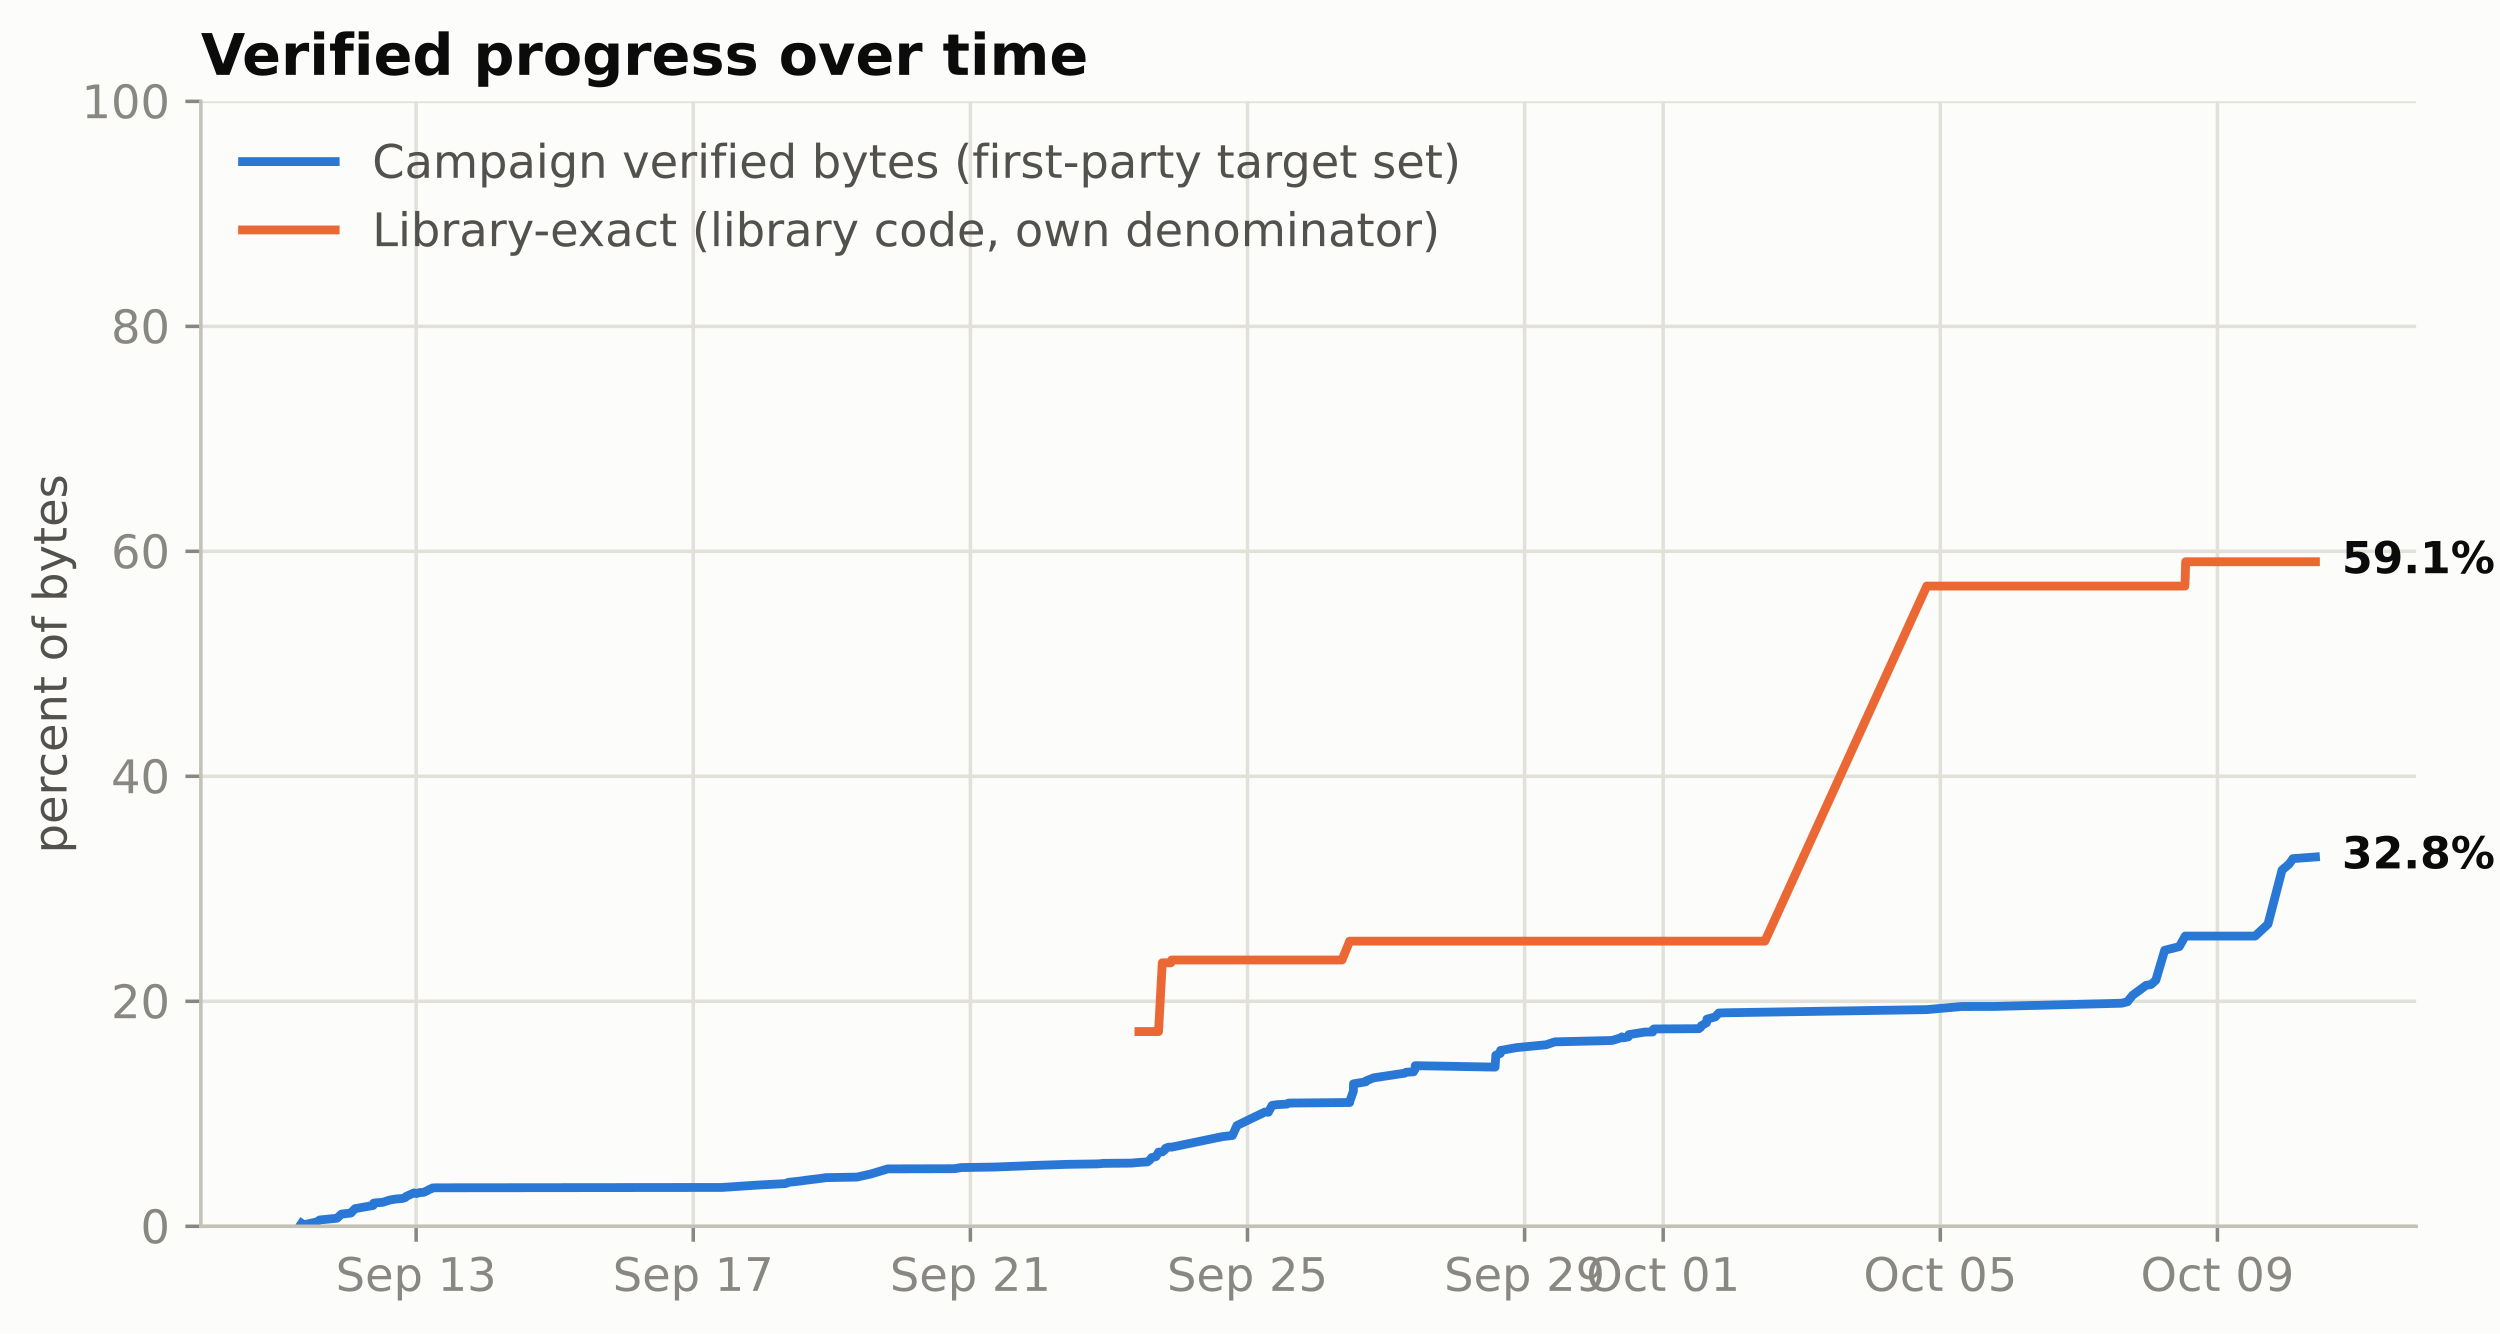
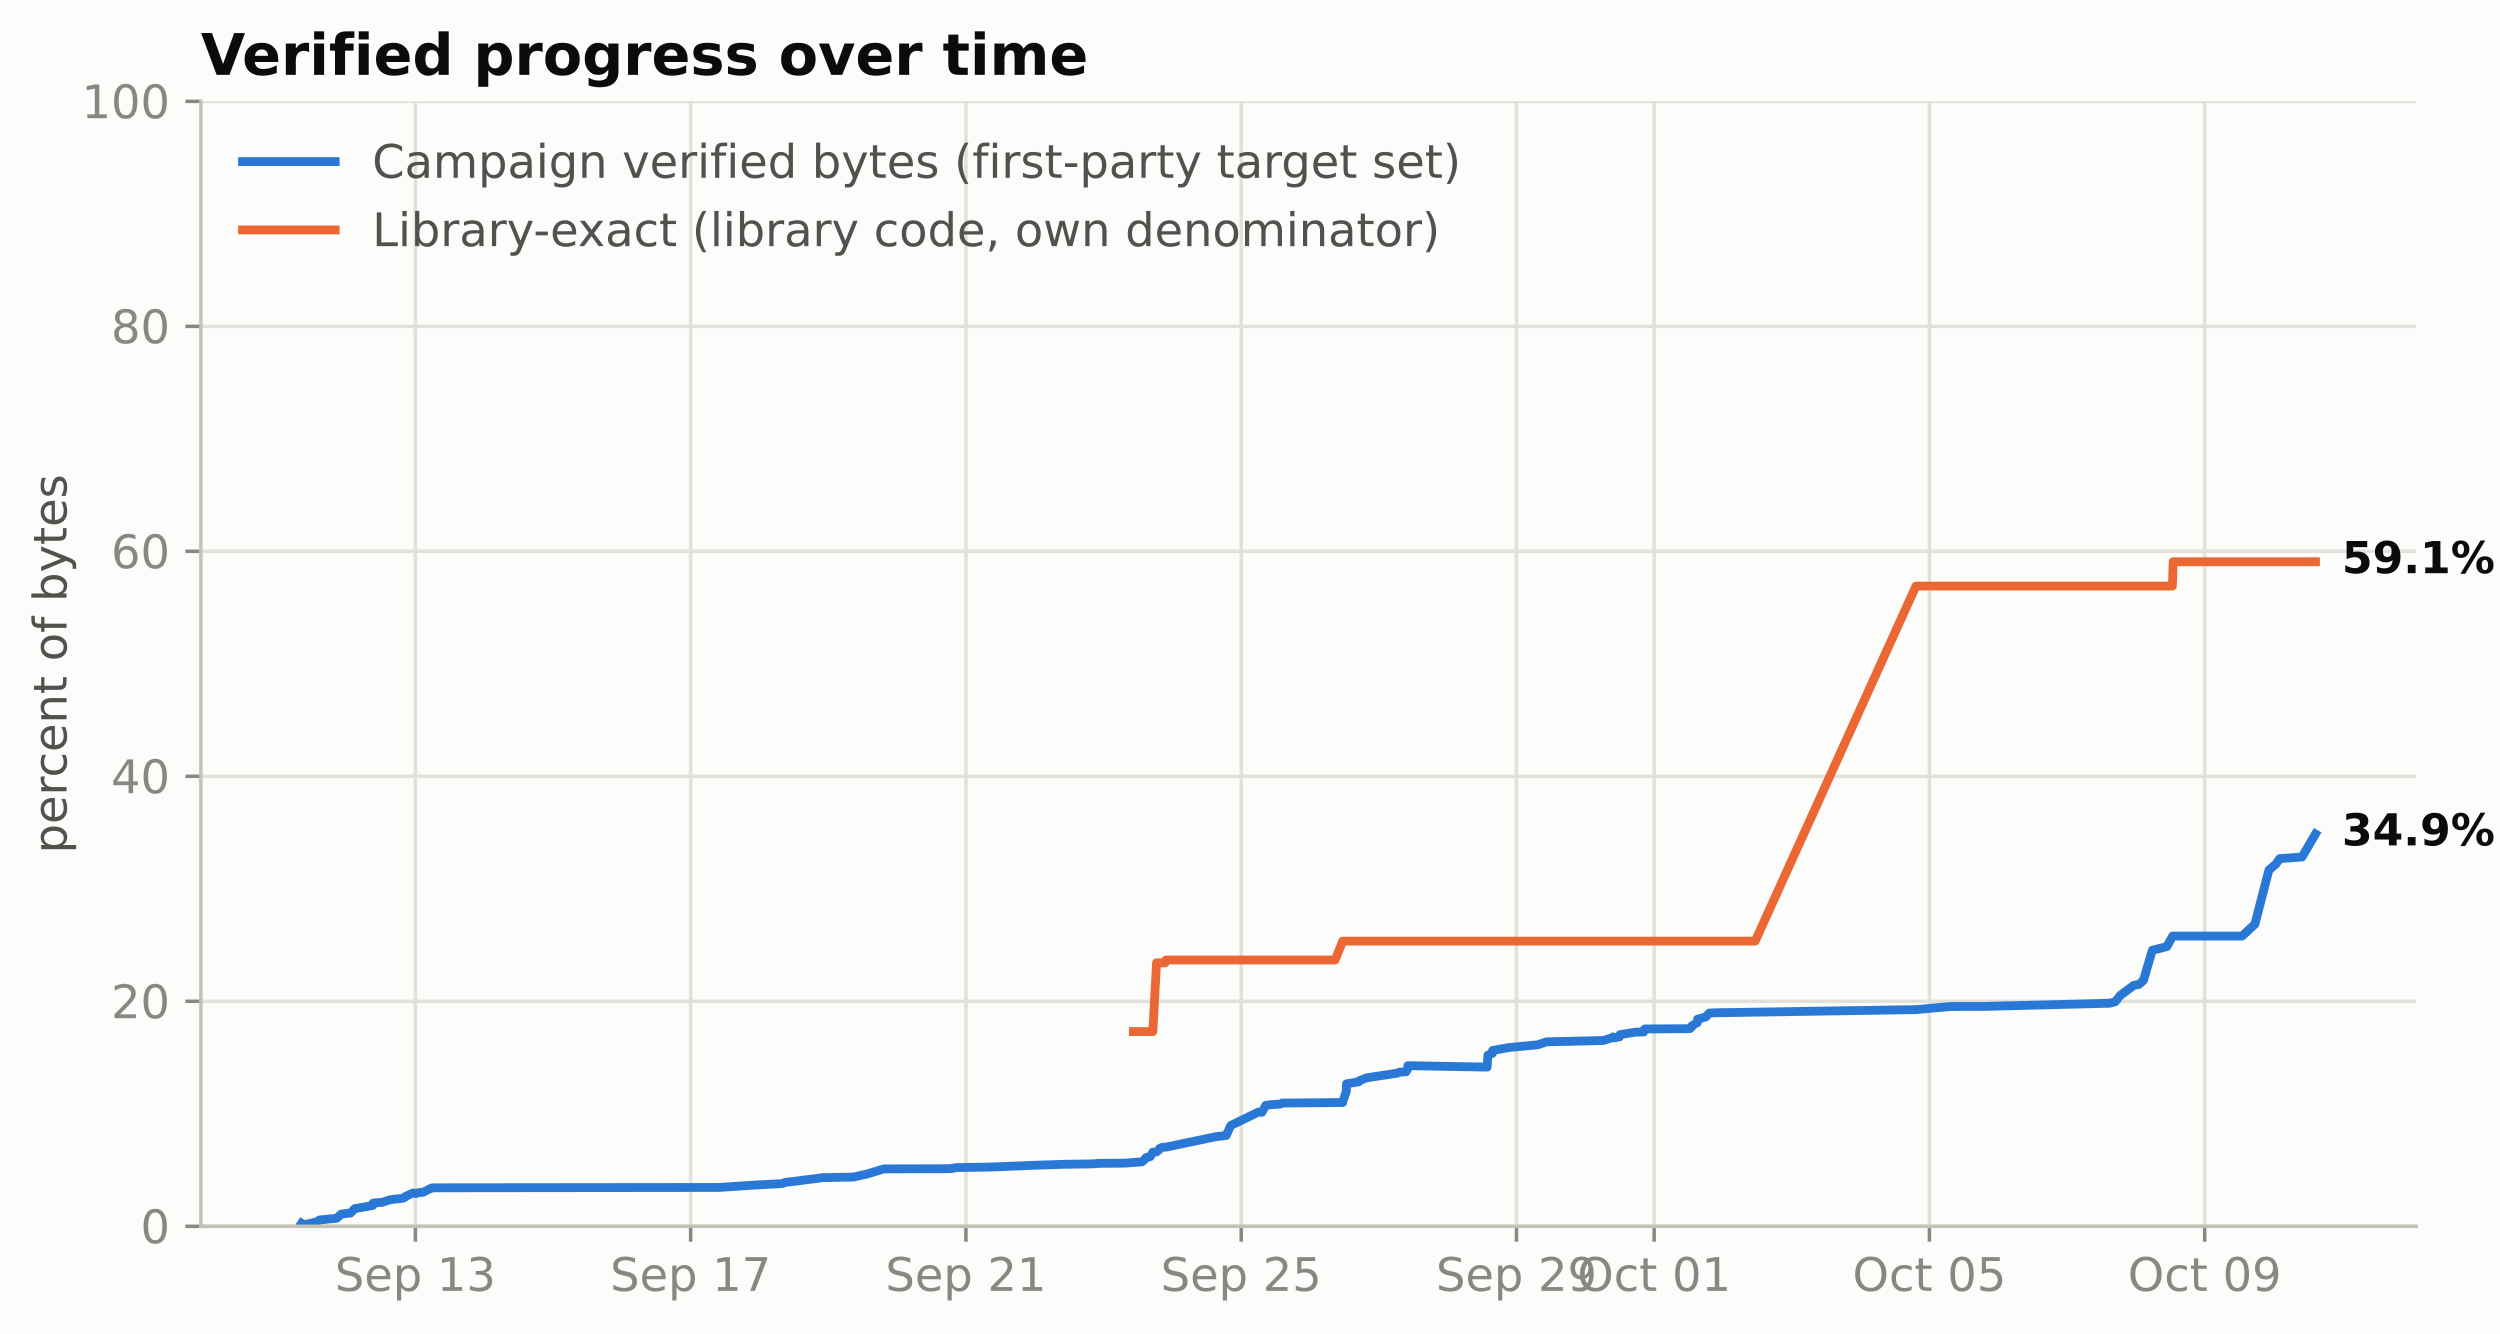
<svg xmlns="http://www.w3.org/2000/svg" xmlns:xlink="http://www.w3.org/1999/xlink" width="566.745pt" height="302.26pt" viewBox="0 0 566.745 302.26" version="1.1">
  <defs>
    <style type="text/css">*{stroke-linejoin: round; stroke-linecap: butt}</style>
  </defs>
  <g id="figure_1">
    <g id="patch_1">
      <path d="M 0 302.26  L 566.745 302.26  L 566.745 0  L 0 0  z " style="fill: #fcfcfb" />
    </g>
    <g id="axes_1">
      <g id="patch_2">
        <path d="M 45.536 278  L 547.736 278  L 547.736 22.976  L 45.536 22.976  z " style="fill: #fcfcfb" />
      </g>
      <g id="matplotlib.axis_1">
        <g id="xtick_1">
          <g id="line2d_1">
-             <path d="M 94.337 278  L 94.337 22.976  " clip-path="url(#pf7d3f120eb)" style="fill: none; stroke: #e1e0d9; stroke-width: 0.8; stroke-linecap: square" />
+             <path d="M 94.165 278  L 94.165 22.976  " clip-path="url(#pf7d3f120eb)" style="fill: none; stroke: #e1e0d9; stroke-width: 0.8; stroke-linecap: square" />
          </g>
          <g id="line2d_2">
            <defs>
              <path id="mc9588ca993" d="M 0 0  L 0 3.5  " style="stroke: #898781; stroke-width: 0.8" />
            </defs>
            <g>
-               <use xlink:href="#mc9588ca993" x="94.337" y="278" style="fill: #898781; stroke: #898781; stroke-width: 0.8" />
+               <use xlink:href="#mc9588ca993" x="94.165" y="278" style="fill: #898781; stroke: #898781; stroke-width: 0.8" />
            </g>
          </g>
          <g id="text_1">
-             <text style="font-size: 10.5px; font-family: 'Segoe UI', 'DejaVu Sans', 'Bitstream Vera Sans', 'Computer Modern Sans Serif', 'Lucida Grande', 'Verdana', 'Geneva', 'Lucid', 'Arial', 'Helvetica', 'Avant Garde', sans-serif; text-anchor: middle; fill: #898781" x="94.337" y="292.645" transform="rotate(-0 94.3372 292.6447)">Sep 13</text>
+             <text style="font-size: 10.5px; font-family: 'Segoe UI', 'DejaVu Sans', 'Bitstream Vera Sans', 'Computer Modern Sans Serif', 'Lucida Grande', 'Verdana', 'Geneva', 'Lucid', 'Arial', 'Helvetica', 'Avant Garde', sans-serif; text-anchor: middle; fill: #898781" x="94.165" y="292.645" transform="rotate(-0 94.16462 292.6447)">Sep 13</text>
          </g>
        </g>
        <g id="xtick_2">
          <g id="line2d_3">
-             <path d="M 157.16 278  L 157.16 22.976  " clip-path="url(#pf7d3f120eb)" style="fill: none; stroke: #e1e0d9; stroke-width: 0.8; stroke-linecap: square" />
+             <path d="M 156.57 278  L 156.57 22.976  " clip-path="url(#pf7d3f120eb)" style="fill: none; stroke: #e1e0d9; stroke-width: 0.8; stroke-linecap: square" />
          </g>
          <g id="line2d_4">
            <g>
-               <use xlink:href="#mc9588ca993" x="157.16" y="278" style="fill: #898781; stroke: #898781; stroke-width: 0.8" />
+               <use xlink:href="#mc9588ca993" x="156.57" y="278" style="fill: #898781; stroke: #898781; stroke-width: 0.8" />
            </g>
          </g>
          <g id="text_2">
-             <text style="font-size: 10.5px; font-family: 'Segoe UI', 'DejaVu Sans', 'Bitstream Vera Sans', 'Computer Modern Sans Serif', 'Lucida Grande', 'Verdana', 'Geneva', 'Lucid', 'Arial', 'Helvetica', 'Avant Garde', sans-serif; text-anchor: middle; fill: #898781" x="157.16" y="292.645" transform="rotate(-0 157.16 292.6447)">Sep 17</text>
+             <text style="font-size: 10.5px; font-family: 'Segoe UI', 'DejaVu Sans', 'Bitstream Vera Sans', 'Computer Modern Sans Serif', 'Lucida Grande', 'Verdana', 'Geneva', 'Lucid', 'Arial', 'Helvetica', 'Avant Garde', sans-serif; text-anchor: middle; fill: #898781" x="156.57" y="292.645" transform="rotate(-0 156.57 292.6447)">Sep 17</text>
          </g>
        </g>
        <g id="xtick_3">
          <g id="line2d_5">
-             <path d="M 219.983 278  L 219.983 22.976  " clip-path="url(#pf7d3f120eb)" style="fill: none; stroke: #e1e0d9; stroke-width: 0.8; stroke-linecap: square" />
+             <path d="M 218.975 278  L 218.975 22.976  " clip-path="url(#pf7d3f120eb)" style="fill: none; stroke: #e1e0d9; stroke-width: 0.8; stroke-linecap: square" />
          </g>
          <g id="line2d_6">
            <g>
-               <use xlink:href="#mc9588ca993" x="219.983" y="278" style="fill: #898781; stroke: #898781; stroke-width: 0.8" />
+               <use xlink:href="#mc9588ca993" x="218.975" y="278" style="fill: #898781; stroke: #898781; stroke-width: 0.8" />
            </g>
          </g>
          <g id="text_3">
-             <text style="font-size: 10.5px; font-family: 'Segoe UI', 'DejaVu Sans', 'Bitstream Vera Sans', 'Computer Modern Sans Serif', 'Lucida Grande', 'Verdana', 'Geneva', 'Lucid', 'Arial', 'Helvetica', 'Avant Garde', sans-serif; text-anchor: middle; fill: #898781" x="219.983" y="292.645" transform="rotate(-0 219.9828 292.6447)">Sep 21</text>
+             <text style="font-size: 10.5px; font-family: 'Segoe UI', 'DejaVu Sans', 'Bitstream Vera Sans', 'Computer Modern Sans Serif', 'Lucida Grande', 'Verdana', 'Geneva', 'Lucid', 'Arial', 'Helvetica', 'Avant Garde', sans-serif; text-anchor: middle; fill: #898781" x="218.975" y="292.645" transform="rotate(-0 218.9753 292.6447)">Sep 21</text>
          </g>
        </g>
        <g id="xtick_4">
          <g id="line2d_7">
-             <path d="M 282.806 278  L 282.806 22.976  " clip-path="url(#pf7d3f120eb)" style="fill: none; stroke: #e1e0d9; stroke-width: 0.8; stroke-linecap: square" />
+             <path d="M 281.381 278  L 281.381 22.976  " clip-path="url(#pf7d3f120eb)" style="fill: none; stroke: #e1e0d9; stroke-width: 0.8; stroke-linecap: square" />
          </g>
          <g id="line2d_8">
            <g>
-               <use xlink:href="#mc9588ca993" x="282.806" y="278" style="fill: #898781; stroke: #898781; stroke-width: 0.8" />
+               <use xlink:href="#mc9588ca993" x="281.381" y="278" style="fill: #898781; stroke: #898781; stroke-width: 0.8" />
            </g>
          </g>
          <g id="text_4">
-             <text style="font-size: 10.5px; font-family: 'Segoe UI', 'DejaVu Sans', 'Bitstream Vera Sans', 'Computer Modern Sans Serif', 'Lucida Grande', 'Verdana', 'Geneva', 'Lucid', 'Arial', 'Helvetica', 'Avant Garde', sans-serif; text-anchor: middle; fill: #898781" x="282.806" y="292.645" transform="rotate(-0 282.8055 292.6447)">Sep 25</text>
+             <text style="font-size: 10.5px; font-family: 'Segoe UI', 'DejaVu Sans', 'Bitstream Vera Sans', 'Computer Modern Sans Serif', 'Lucida Grande', 'Verdana', 'Geneva', 'Lucid', 'Arial', 'Helvetica', 'Avant Garde', sans-serif; text-anchor: middle; fill: #898781" x="281.381" y="292.645" transform="rotate(-0 281.3806 292.6447)">Sep 25</text>
          </g>
        </g>
        <g id="xtick_5">
          <g id="line2d_9">
-             <path d="M 345.628 278  L 345.628 22.976  " clip-path="url(#pf7d3f120eb)" style="fill: none; stroke: #e1e0d9; stroke-width: 0.8; stroke-linecap: square" />
+             <path d="M 343.786 278  L 343.786 22.976  " clip-path="url(#pf7d3f120eb)" style="fill: none; stroke: #e1e0d9; stroke-width: 0.8; stroke-linecap: square" />
          </g>
          <g id="line2d_10">
            <g>
-               <use xlink:href="#mc9588ca993" x="345.628" y="278" style="fill: #898781; stroke: #898781; stroke-width: 0.8" />
+               <use xlink:href="#mc9588ca993" x="343.786" y="278" style="fill: #898781; stroke: #898781; stroke-width: 0.8" />
            </g>
          </g>
          <g id="text_5">
-             <text style="font-size: 10.5px; font-family: 'Segoe UI', 'DejaVu Sans', 'Bitstream Vera Sans', 'Computer Modern Sans Serif', 'Lucida Grande', 'Verdana', 'Geneva', 'Lucid', 'Arial', 'Helvetica', 'Avant Garde', sans-serif; text-anchor: middle; fill: #898781" x="345.628" y="292.645" transform="rotate(-0 345.6283 292.6447)">Sep 29</text>
+             <text style="font-size: 10.5px; font-family: 'Segoe UI', 'DejaVu Sans', 'Bitstream Vera Sans', 'Computer Modern Sans Serif', 'Lucida Grande', 'Verdana', 'Geneva', 'Lucid', 'Arial', 'Helvetica', 'Avant Garde', sans-serif; text-anchor: middle; fill: #898781" x="343.786" y="292.645" transform="rotate(-0 343.786 292.6447)">Sep 29</text>
          </g>
        </g>
        <g id="xtick_6">
          <g id="line2d_11">
-             <path d="M 377.04 278  L 377.04 22.976  " clip-path="url(#pf7d3f120eb)" style="fill: none; stroke: #e1e0d9; stroke-width: 0.8; stroke-linecap: square" />
+             <path d="M 374.989 278  L 374.989 22.976  " clip-path="url(#pf7d3f120eb)" style="fill: none; stroke: #e1e0d9; stroke-width: 0.8; stroke-linecap: square" />
          </g>
          <g id="line2d_12">
            <g>
-               <use xlink:href="#mc9588ca993" x="377.04" y="278" style="fill: #898781; stroke: #898781; stroke-width: 0.8" />
+               <use xlink:href="#mc9588ca993" x="374.989" y="278" style="fill: #898781; stroke: #898781; stroke-width: 0.8" />
            </g>
          </g>
          <g id="text_6">
-             <text style="font-size: 10.5px; font-family: 'Segoe UI', 'DejaVu Sans', 'Bitstream Vera Sans', 'Computer Modern Sans Serif', 'Lucida Grande', 'Verdana', 'Geneva', 'Lucid', 'Arial', 'Helvetica', 'Avant Garde', sans-serif; text-anchor: middle; fill: #898781" x="377.04" y="292.645" transform="rotate(-0 377.0397 292.6447)">Oct 01</text>
+             <text style="font-size: 10.5px; font-family: 'Segoe UI', 'DejaVu Sans', 'Bitstream Vera Sans', 'Computer Modern Sans Serif', 'Lucida Grande', 'Verdana', 'Geneva', 'Lucid', 'Arial', 'Helvetica', 'Avant Garde', sans-serif; text-anchor: middle; fill: #898781" x="374.989" y="292.645" transform="rotate(-0 374.9887 292.6447)">Oct 01</text>
          </g>
        </g>
        <g id="xtick_7">
          <g id="line2d_13">
-             <path d="M 439.862 278  L 439.862 22.976  " clip-path="url(#pf7d3f120eb)" style="fill: none; stroke: #e1e0d9; stroke-width: 0.8; stroke-linecap: square" />
+             <path d="M 437.394 278  L 437.394 22.976  " clip-path="url(#pf7d3f120eb)" style="fill: none; stroke: #e1e0d9; stroke-width: 0.8; stroke-linecap: square" />
          </g>
          <g id="line2d_14">
            <g>
-               <use xlink:href="#mc9588ca993" x="439.862" y="278" style="fill: #898781; stroke: #898781; stroke-width: 0.8" />
+               <use xlink:href="#mc9588ca993" x="437.394" y="278" style="fill: #898781; stroke: #898781; stroke-width: 0.8" />
            </g>
          </g>
          <g id="text_7">
-             <text style="font-size: 10.5px; font-family: 'Segoe UI', 'DejaVu Sans', 'Bitstream Vera Sans', 'Computer Modern Sans Serif', 'Lucida Grande', 'Verdana', 'Geneva', 'Lucid', 'Arial', 'Helvetica', 'Avant Garde', sans-serif; text-anchor: middle; fill: #898781" x="439.862" y="292.645" transform="rotate(-0 439.8625 292.6447)">Oct 05</text>
+             <text style="font-size: 10.5px; font-family: 'Segoe UI', 'DejaVu Sans', 'Bitstream Vera Sans', 'Computer Modern Sans Serif', 'Lucida Grande', 'Verdana', 'Geneva', 'Lucid', 'Arial', 'Helvetica', 'Avant Garde', sans-serif; text-anchor: middle; fill: #898781" x="437.394" y="292.645" transform="rotate(-0 437.394 292.6447)">Oct 05</text>
          </g>
        </g>
        <g id="xtick_8">
          <g id="line2d_15">
-             <path d="M 502.685 278  L 502.685 22.976  " clip-path="url(#pf7d3f120eb)" style="fill: none; stroke: #e1e0d9; stroke-width: 0.8; stroke-linecap: square" />
+             <path d="M 499.799 278  L 499.799 22.976  " clip-path="url(#pf7d3f120eb)" style="fill: none; stroke: #e1e0d9; stroke-width: 0.8; stroke-linecap: square" />
          </g>
          <g id="line2d_16">
            <g>
-               <use xlink:href="#mc9588ca993" x="502.685" y="278" style="fill: #898781; stroke: #898781; stroke-width: 0.8" />
+               <use xlink:href="#mc9588ca993" x="499.799" y="278" style="fill: #898781; stroke: #898781; stroke-width: 0.8" />
            </g>
          </g>
          <g id="text_8">
-             <text style="font-size: 10.5px; font-family: 'Segoe UI', 'DejaVu Sans', 'Bitstream Vera Sans', 'Computer Modern Sans Serif', 'Lucida Grande', 'Verdana', 'Geneva', 'Lucid', 'Arial', 'Helvetica', 'Avant Garde', sans-serif; text-anchor: middle; fill: #898781" x="502.685" y="292.645" transform="rotate(-0 502.6853 292.6447)">Oct 09</text>
+             <text style="font-size: 10.5px; font-family: 'Segoe UI', 'DejaVu Sans', 'Bitstream Vera Sans', 'Computer Modern Sans Serif', 'Lucida Grande', 'Verdana', 'Geneva', 'Lucid', 'Arial', 'Helvetica', 'Avant Garde', sans-serif; text-anchor: middle; fill: #898781" x="499.799" y="292.645" transform="rotate(-0 499.7993 292.6447)">Oct 09</text>
          </g>
        </g>
      </g>
      <g id="matplotlib.axis_2">
        <g id="ytick_1">
          <g id="line2d_17">
            <path d="M 45.536 278  L 547.736 278  " clip-path="url(#pf7d3f120eb)" style="fill: none; stroke: #e1e0d9; stroke-width: 0.8; stroke-linecap: square" />
          </g>
          <g id="line2d_18">
            <defs>
              <path id="mee49852863" d="M 0 0  L -3.5 0  " style="stroke: #898781; stroke-width: 0.8" />
            </defs>
            <g>
              <use xlink:href="#mee49852863" x="45.536" y="278" style="fill: #898781; stroke: #898781; stroke-width: 0.8" />
            </g>
          </g>
          <g id="text_9">
            <text style="font-size: 10.5px; font-family: 'Segoe UI', 'DejaVu Sans', 'Bitstream Vera Sans', 'Computer Modern Sans Serif', 'Lucida Grande', 'Verdana', 'Geneva', 'Lucid', 'Arial', 'Helvetica', 'Avant Garde', sans-serif; text-anchor: end; fill: #898781" x="38.536" y="281.823" transform="rotate(-0 38.53609 281.8225)">0</text>
          </g>
        </g>
        <g id="ytick_2">
          <g id="line2d_19">
            <path d="M 45.536 226.996  L 547.736 226.996  " clip-path="url(#pf7d3f120eb)" style="fill: none; stroke: #e1e0d9; stroke-width: 0.8; stroke-linecap: square" />
          </g>
          <g id="line2d_20">
            <g>
              <use xlink:href="#mee49852863" x="45.536" y="226.996" style="fill: #898781; stroke: #898781; stroke-width: 0.8" />
            </g>
          </g>
          <g id="text_10">
            <text style="font-size: 10.5px; font-family: 'Segoe UI', 'DejaVu Sans', 'Bitstream Vera Sans', 'Computer Modern Sans Serif', 'Lucida Grande', 'Verdana', 'Geneva', 'Lucid', 'Arial', 'Helvetica', 'Avant Garde', sans-serif; text-anchor: end; fill: #898781" x="38.536" y="230.818" transform="rotate(-0 38.53609 230.8177)">20</text>
          </g>
        </g>
        <g id="ytick_3">
          <g id="line2d_21">
            <path d="M 45.536 175.991  L 547.736 175.991  " clip-path="url(#pf7d3f120eb)" style="fill: none; stroke: #e1e0d9; stroke-width: 0.8; stroke-linecap: square" />
          </g>
          <g id="line2d_22">
            <g>
              <use xlink:href="#mee49852863" x="45.536" y="175.991" style="fill: #898781; stroke: #898781; stroke-width: 0.8" />
            </g>
          </g>
          <g id="text_11">
            <text style="font-size: 10.5px; font-family: 'Segoe UI', 'DejaVu Sans', 'Bitstream Vera Sans', 'Computer Modern Sans Serif', 'Lucida Grande', 'Verdana', 'Geneva', 'Lucid', 'Arial', 'Helvetica', 'Avant Garde', sans-serif; text-anchor: end; fill: #898781" x="38.536" y="179.813" transform="rotate(-0 38.53609 179.813)">40</text>
          </g>
        </g>
        <g id="ytick_4">
          <g id="line2d_23">
            <path d="M 45.536 124.986  L 547.736 124.986  " clip-path="url(#pf7d3f120eb)" style="fill: none; stroke: #e1e0d9; stroke-width: 0.8; stroke-linecap: square" />
          </g>
          <g id="line2d_24">
            <g>
              <use xlink:href="#mee49852863" x="45.536" y="124.986" style="fill: #898781; stroke: #898781; stroke-width: 0.8" />
            </g>
          </g>
          <g id="text_12">
            <text style="font-size: 10.5px; font-family: 'Segoe UI', 'DejaVu Sans', 'Bitstream Vera Sans', 'Computer Modern Sans Serif', 'Lucida Grande', 'Verdana', 'Geneva', 'Lucid', 'Arial', 'Helvetica', 'Avant Garde', sans-serif; text-anchor: end; fill: #898781" x="38.536" y="128.808" transform="rotate(-0 38.53609 128.8082)">60</text>
          </g>
        </g>
        <g id="ytick_5">
          <g id="line2d_25">
            <path d="M 45.536 73.981  L 547.736 73.981  " clip-path="url(#pf7d3f120eb)" style="fill: none; stroke: #e1e0d9; stroke-width: 0.8; stroke-linecap: square" />
          </g>
          <g id="line2d_26">
            <g>
              <use xlink:href="#mee49852863" x="45.536" y="73.981" style="fill: #898781; stroke: #898781; stroke-width: 0.8" />
            </g>
          </g>
          <g id="text_13">
            <text style="font-size: 10.5px; font-family: 'Segoe UI', 'DejaVu Sans', 'Bitstream Vera Sans', 'Computer Modern Sans Serif', 'Lucida Grande', 'Verdana', 'Geneva', 'Lucid', 'Arial', 'Helvetica', 'Avant Garde', sans-serif; text-anchor: end; fill: #898781" x="38.536" y="77.803" transform="rotate(-0 38.53609 77.80335)">80</text>
          </g>
        </g>
        <g id="ytick_6">
          <g id="line2d_27">
            <path d="M 45.536 22.976  L 547.736 22.976  " clip-path="url(#pf7d3f120eb)" style="fill: none; stroke: #e1e0d9; stroke-width: 0.8; stroke-linecap: square" />
          </g>
          <g id="line2d_28">
            <g>
              <use xlink:href="#mee49852863" x="45.536" y="22.976" style="fill: #898781; stroke: #898781; stroke-width: 0.8" />
            </g>
          </g>
          <g id="text_14">
            <text style="font-size: 10.5px; font-family: 'Segoe UI', 'DejaVu Sans', 'Bitstream Vera Sans', 'Computer Modern Sans Serif', 'Lucida Grande', 'Verdana', 'Geneva', 'Lucid', 'Arial', 'Helvetica', 'Avant Garde', sans-serif; text-anchor: end; fill: #898781" x="38.536" y="26.799" transform="rotate(-0 38.53609 26.79855)">100</text>
          </g>
        </g>
        <g id="text_15">
          <text style="font-size: 10.5px; font-family: 'Segoe UI', 'DejaVu Sans', 'Bitstream Vera Sans', 'Computer Modern Sans Serif', 'Lucida Grande', 'Verdana', 'Geneva', 'Lucid', 'Arial', 'Helvetica', 'Avant Garde', sans-serif; text-anchor: middle; fill: #52514e" x="15.085" y="150.488" transform="rotate(-90 15.08484 150.4884)">percent of bytes</text>
        </g>
      </g>
      <g id="line2d_29">
-         <path d="M 68.363 277.312  L 68.921 277.682  L 69.064 277.615  L 71.864 276.993  L 72.478 276.565  L 76.391 276.172  L 77.398 275.236  L 79.538 274.989  L 80.489 273.997  L 84.584 273.28  L 84.687 272.775  L 84.915 272.701  L 86.795 272.561  L 88.374 272.038  L 89.796 271.806  L 91.141 271.706  L 91.874 271.487  L 92.056 271.237  L 92.379 271.107  L 92.58 270.992  L 93.366 270.646  L 93.88 270.436  L 94.408 270.574  L 95.18 270.35  L 96.064 270.299  L 97.093 269.799  L 97.201 269.704  L 97.896 269.429  L 98.018 269.319  L 98.7 269.271  L 163.719 269.192  L 171.813 268.649  L 178.062 268.317  L 178.769 268.037  L 181.41 267.741  L 182.77 267.547  L 186.456 267.09  L 187.185 266.971  L 194.281 266.841  L 197.486 266.126  L 201.157 265.009  L 201.388 264.984  L 216.423 264.938  L 217.884 264.686  L 225.292 264.573  L 232.165 264.306  L 234.816 264.193  L 242.061 263.951  L 248.919 263.849  L 250.162 263.734  L 256.409 263.678  L 258.189 263.518  L 260.123 263.395  L 260.665 262.967  L 261.084 262.416  L 262.058 262.197  L 262.637 261.199  L 263.483 261.133  L 264.049 260.682  L 264.204 260.337  L 264.907 260.057  L 265.613 260.057  L 277.108 257.667  L 279.392 257.412  L 280.415 255.153  L 286.729 252.098  L 287.528 252.144  L 288.384 250.59  L 289.551 250.422  L 291.724 250.295  L 292.115 250.063  L 305.967 249.935  L 305.99 249.693  L 306.797 247.418  L 306.838 245.699  L 309.615 245.25  L 309.754 245  L 311.437 244.337  L 318.447 243.287  L 318.768 243.077  L 320.44 242.973  L 320.788 242.371  L 320.836 241.586  L 338.932 241.912  L 339.102 239.206  L 340.128 238.796  L 340.167 238.14  L 343.837 237.487  L 350.524 236.845  L 352.47 236.184  L 365.449 235.876  L 367.618 235.218  L 367.663 235.062  L 367.964 235.274  L 369.124 235.062  L 369.256 234.547  L 372.864 233.971  L 374.651 233.94  L 374.668 233.537  L 374.922 233.262  L 385.142 233.2  L 385.566 232.869  L 385.657 232.55  L 386.874 231.854  L 386.964 231.043  L 388.838 230.528  L 389.638 229.65  L 391.172 229.594  L 436.799 228.878  L 444.624 228.174  L 452.128 228.159  L 480.983 227.427  L 482.278 227.098  L 483.437 225.641  L 486.5 223.379  L 487.652 223.173  L 488.715 222.224  L 490.732 215.42  L 494.035 214.601  L 495.39 212.204  L 511.227 212.204  L 514.147 209.498  L 517.333 197.245  L 518.934 195.88  L 519.808 194.646  L 524.909 194.271  L 524.909 194.271  " clip-path="url(#pf7d3f120eb)" style="fill: none; stroke: #2a78d6; stroke-width: 2; stroke-linecap: square" />
+         <path d="M 68.363 277.312  L 68.917 277.682  L 69.059 277.615  L 71.841 276.993  L 72.45 276.565  L 76.338 276.172  L 77.338 275.236  L 79.464 274.989  L 80.409 273.997  L 84.477 273.28  L 84.578 272.775  L 84.805 272.701  L 86.673 272.561  L 88.242 272.038  L 89.653 271.806  L 90.99 271.706  L 91.718 271.487  L 91.899 271.237  L 92.22 271.107  L 92.419 270.992  L 93.2 270.646  L 93.711 270.436  L 94.235 270.574  L 95.002 270.35  L 95.88 270.299  L 96.902 269.799  L 97.009 269.704  L 97.7 269.429  L 97.821 269.319  L 98.498 269.271  L 163.086 269.192  L 171.126 268.649  L 177.333 268.317  L 178.035 268.037  L 180.658 267.741  L 182.01 267.547  L 185.672 267.09  L 186.396 266.971  L 193.444 266.841  L 196.628 266.126  L 200.275 265.009  L 200.504 264.984  L 215.439 264.938  L 216.891 264.686  L 224.249 264.573  L 231.077 264.306  L 233.71 264.193  L 240.907 263.951  L 247.719 263.849  L 248.954 263.734  L 255.159 263.678  L 256.928 263.518  L 258.849 263.395  L 259.387 262.967  L 259.804 262.416  L 260.771 262.197  L 261.346 261.199  L 262.186 261.133  L 262.749 260.682  L 262.903 260.337  L 263.601 260.057  L 264.302 260.057  L 275.721 257.667  L 277.989 257.412  L 279.006 255.153  L 285.278 252.098  L 286.072 252.144  L 286.922 250.59  L 288.081 250.422  L 290.239 250.295  L 290.628 250.063  L 304.388 249.935  L 304.411 249.693  L 305.213 247.418  L 305.254 245.699  L 308.012 245.25  L 308.15 245  L 309.822 244.337  L 316.785 243.287  L 317.104 243.077  L 318.765 242.973  L 319.111 242.371  L 319.158 241.586  L 337.134 241.912  L 337.303 239.206  L 338.322 238.796  L 338.361 238.14  L 342.007 237.487  L 348.649 236.845  L 350.582 236.184  L 363.475 235.876  L 365.63 235.218  L 365.674 235.062  L 365.973 235.274  L 367.126 235.062  L 367.256 234.547  L 370.841 233.971  L 372.616 233.94  L 372.633 233.537  L 372.885 233.262  L 383.037 233.2  L 383.458 232.869  L 383.548 232.55  L 384.757 231.854  L 384.847 231.043  L 386.708 230.528  L 387.503 229.65  L 389.027 229.594  L 434.35 228.878  L 442.124 228.174  L 449.578 228.159  L 478.241 227.427  L 479.527 227.098  L 480.679 225.641  L 483.722 223.379  L 484.866 223.173  L 485.922 222.224  L 487.926 215.42  L 491.206 214.601  L 492.552 212.204  L 508.284 212.204  L 511.185 209.498  L 514.35 197.245  L 515.941 195.88  L 516.808 194.646  L 521.875 194.271  L 524.909 189.071  L 524.909 189.071  " clip-path="url(#pf7d3f120eb)" style="fill: none; stroke: #2a78d6; stroke-width: 2; stroke-linecap: square" />
      </g>
      <g id="line2d_30">
-         <path d="M 258.189 233.856  L 260.123 233.856  L 260.665 233.856  L 261.084 233.856  L 262.058 233.856  L 262.637 233.856  L 263.483 218.271  L 264.049 218.271  L 264.204 218.271  L 264.907 218.271  L 265.424 218.271  L 265.613 217.629  L 276.091 217.629  L 276.535 217.629  L 277.108 217.629  L 279.392 217.629  L 280.415 217.629  L 286.729 217.629  L 287.528 217.629  L 288.384 217.629  L 289.551 217.629  L 291.724 217.629  L 292.115 217.629  L 304.225 217.629  L 305.967 213.349  L 305.99 213.349  L 306.797 213.349  L 306.838 213.349  L 309.615 213.349  L 309.754 213.349  L 310.375 213.349  L 311.437 213.349  L 318.447 213.349  L 318.768 213.349  L 320.44 213.349  L 320.788 213.349  L 320.836 213.349  L 338.932 213.349  L 339.017 213.349  L 339.032 213.349  L 339.102 213.349  L 340.128 213.349  L 340.149 213.349  L 340.167 213.349  L 343.837 213.349  L 350.507 213.349  L 350.524 213.349  L 352.104 213.349  L 352.47 213.349  L 365.449 213.349  L 367.618 213.349  L 367.663 213.349  L 367.964 213.349  L 369.124 213.349  L 369.256 213.349  L 371.092 213.349  L 371.974 213.349  L 372.739 213.349  L 372.864 213.349  L 374.62 213.349  L 374.651 213.349  L 374.668 213.349  L 374.863 213.349  L 374.922 213.349  L 385.142 213.349  L 385.566 213.349  L 385.584 213.349  L 385.657 213.349  L 386.874 213.349  L 386.932 213.349  L 386.964 213.349  L 388.838 213.349  L 389.638 213.349  L 391.172 213.349  L 400.1 213.349  L 436.799 132.856  L 444.624 132.856  L 452.128 132.856  L 480.983 132.856  L 482.278 132.856  L 483.437 132.856  L 486.5 132.856  L 487.652 132.856  L 488.715 132.856  L 489.733 132.856  L 490.732 132.856  L 493.936 132.856  L 493.969 132.856  L 493.993 132.856  L 494.035 132.856  L 495.309 132.856  L 495.39 130.79  L 495.484 127.35  L 511.227 127.35  L 514.147 127.35  L 517.333 127.35  L 518.934 127.35  L 519.808 127.35  L 524.909 127.35  " clip-path="url(#pf7d3f120eb)" style="fill: none; stroke: #eb6834; stroke-width: 2; stroke-linecap: square" />
+         <path d="M 256.928 233.856  L 258.849 233.856  L 259.387 233.856  L 259.804 233.856  L 260.771 233.856  L 261.346 233.856  L 262.186 218.271  L 262.749 218.271  L 262.903 218.271  L 263.601 218.271  L 264.115 218.271  L 264.302 217.629  L 274.711 217.629  L 275.151 217.629  L 275.721 217.629  L 277.989 217.629  L 279.006 217.629  L 285.278 217.629  L 286.072 217.629  L 286.922 217.629  L 288.081 217.629  L 290.239 217.629  L 290.628 217.629  L 302.657 217.629  L 304.388 213.349  L 304.411 213.349  L 305.213 213.349  L 305.254 213.349  L 308.012 213.349  L 308.15 213.349  L 308.767 213.349  L 309.822 213.349  L 316.785 213.349  L 317.104 213.349  L 318.765 213.349  L 319.111 213.349  L 319.158 213.349  L 337.134 213.349  L 337.219 213.349  L 337.234 213.349  L 337.303 213.349  L 338.322 213.349  L 338.343 213.349  L 338.361 213.349  L 342.007 213.349  L 348.633 213.349  L 348.649 213.349  L 350.219 213.349  L 350.582 213.349  L 363.475 213.349  L 365.63 213.349  L 365.674 213.349  L 365.973 213.349  L 367.126 213.349  L 367.256 213.349  L 369.081 213.349  L 369.956 213.349  L 370.716 213.349  L 370.841 213.349  L 372.585 213.349  L 372.616 213.349  L 372.633 213.349  L 372.826 213.349  L 372.885 213.349  L 383.037 213.349  L 383.458 213.349  L 383.476 213.349  L 383.548 213.349  L 384.757 213.349  L 384.815 213.349  L 384.847 213.349  L 386.708 213.349  L 387.503 213.349  L 389.027 213.349  L 397.896 213.349  L 434.35 132.856  L 442.124 132.856  L 449.578 132.856  L 478.241 132.856  L 479.527 132.856  L 480.679 132.856  L 483.722 132.856  L 484.866 132.856  L 485.922 132.856  L 486.933 132.856  L 487.926 132.856  L 491.109 132.856  L 491.141 132.856  L 491.165 132.856  L 491.206 132.856  L 492.472 132.856  L 492.552 130.79  L 492.645 127.35  L 508.284 127.35  L 511.185 127.35  L 514.35 127.35  L 515.941 127.35  L 516.808 127.35  L 521.875 127.35  L 524.909 127.35  " clip-path="url(#pf7d3f120eb)" style="fill: none; stroke: #eb6834; stroke-width: 2; stroke-linecap: square" />
      </g>
      <g id="patch_3">
        <path d="M 45.536 278  L 45.536 22.976  " style="fill: none; stroke: #c3c2b7; stroke-width: 0.8; stroke-linejoin: miter; stroke-linecap: square" />
      </g>
      <g id="patch_4">
        <path d="M 45.536 278  L 547.736 278  " style="fill: none; stroke: #c3c2b7; stroke-width: 0.8; stroke-linejoin: miter; stroke-linecap: square" />
      </g>
      <g id="text_16">
-         <text style="font-weight: 700; font-size: 10px; font-family: 'Segoe UI', 'DejaVu Sans', 'Bitstream Vera Sans', 'Computer Modern Sans Serif', 'Lucida Grande', 'Verdana', 'Geneva', 'Lucid', 'Arial', 'Helvetica', 'Avant Garde', sans-serif; text-anchor: start; fill: #0b0b0b" x="530.909" y="196.859" transform="rotate(-0 530.9088 196.8588)">32.8%</text>
+         <text style="font-weight: 700; font-size: 10px; font-family: 'Segoe UI', 'DejaVu Sans', 'Bitstream Vera Sans', 'Computer Modern Sans Serif', 'Lucida Grande', 'Verdana', 'Geneva', 'Lucid', 'Arial', 'Helvetica', 'Avant Garde', sans-serif; text-anchor: start; fill: #0b0b0b" x="530.909" y="191.659" transform="rotate(-0 530.9088 191.6589)">34.9%</text>
      </g>
      <g id="text_17">
        <text style="font-weight: 700; font-size: 10px; font-family: 'Segoe UI', 'DejaVu Sans', 'Bitstream Vera Sans', 'Computer Modern Sans Serif', 'Lucida Grande', 'Verdana', 'Geneva', 'Lucid', 'Arial', 'Helvetica', 'Avant Garde', sans-serif; text-anchor: start; fill: #0b0b0b" x="530.909" y="129.938" transform="rotate(-0 530.9088 129.938)">59.1%</text>
      </g>
      <g id="text_18">
        <text style="font-weight: 700; font-size: 13px; font-family: 'Segoe UI', 'DejaVu Sans', 'Bitstream Vera Sans', 'Computer Modern Sans Serif', 'Lucida Grande', 'Verdana', 'Geneva', 'Lucid', 'Arial', 'Helvetica', 'Avant Garde', sans-serif; text-anchor: start; fill: #0b0b0b" x="45.536" y="16.976" transform="rotate(-0 45.53609 16.97641)">Verified progress over time</text>
      </g>
      <g id="legend_1">
        <g id="line2d_31">
          <path d="M 54.986 36.636  L 65.486 36.636  L 75.986 36.636  " style="fill: none; stroke: #2a78d6; stroke-width: 2; stroke-linecap: square" />
        </g>
        <g id="text_19">
          <text style="font-size: 10.5px; font-family: 'Segoe UI', 'DejaVu Sans', 'Bitstream Vera Sans', 'Computer Modern Sans Serif', 'Lucida Grande', 'Verdana', 'Geneva', 'Lucid', 'Arial', 'Helvetica', 'Avant Garde', sans-serif; text-anchor: start; fill: #52514e" x="84.386" y="40.311" transform="rotate(-0 84.38609 40.31125)">Campaign verified bytes (first-party target set)</text>
        </g>
        <g id="line2d_32">
          <path d="M 54.986 52.13  L 65.486 52.13  L 75.986 52.13  " style="fill: none; stroke: #eb6834; stroke-width: 2; stroke-linecap: square" />
        </g>
        <g id="text_20">
          <text style="font-size: 10.5px; font-family: 'Segoe UI', 'DejaVu Sans', 'Bitstream Vera Sans', 'Computer Modern Sans Serif', 'Lucida Grande', 'Verdana', 'Geneva', 'Lucid', 'Arial', 'Helvetica', 'Avant Garde', sans-serif; text-anchor: start; fill: #52514e" x="84.386" y="55.805" transform="rotate(-0 84.38609 55.80531)">Library-exact (library code, own denominator)</text>
        </g>
      </g>
    </g>
  </g>
  <defs>
    <clipPath id="pf7d3f120eb">
      <rect x="45.536" y="22.976" width="502.2" height="255.024" />
    </clipPath>
  </defs>
</svg>
